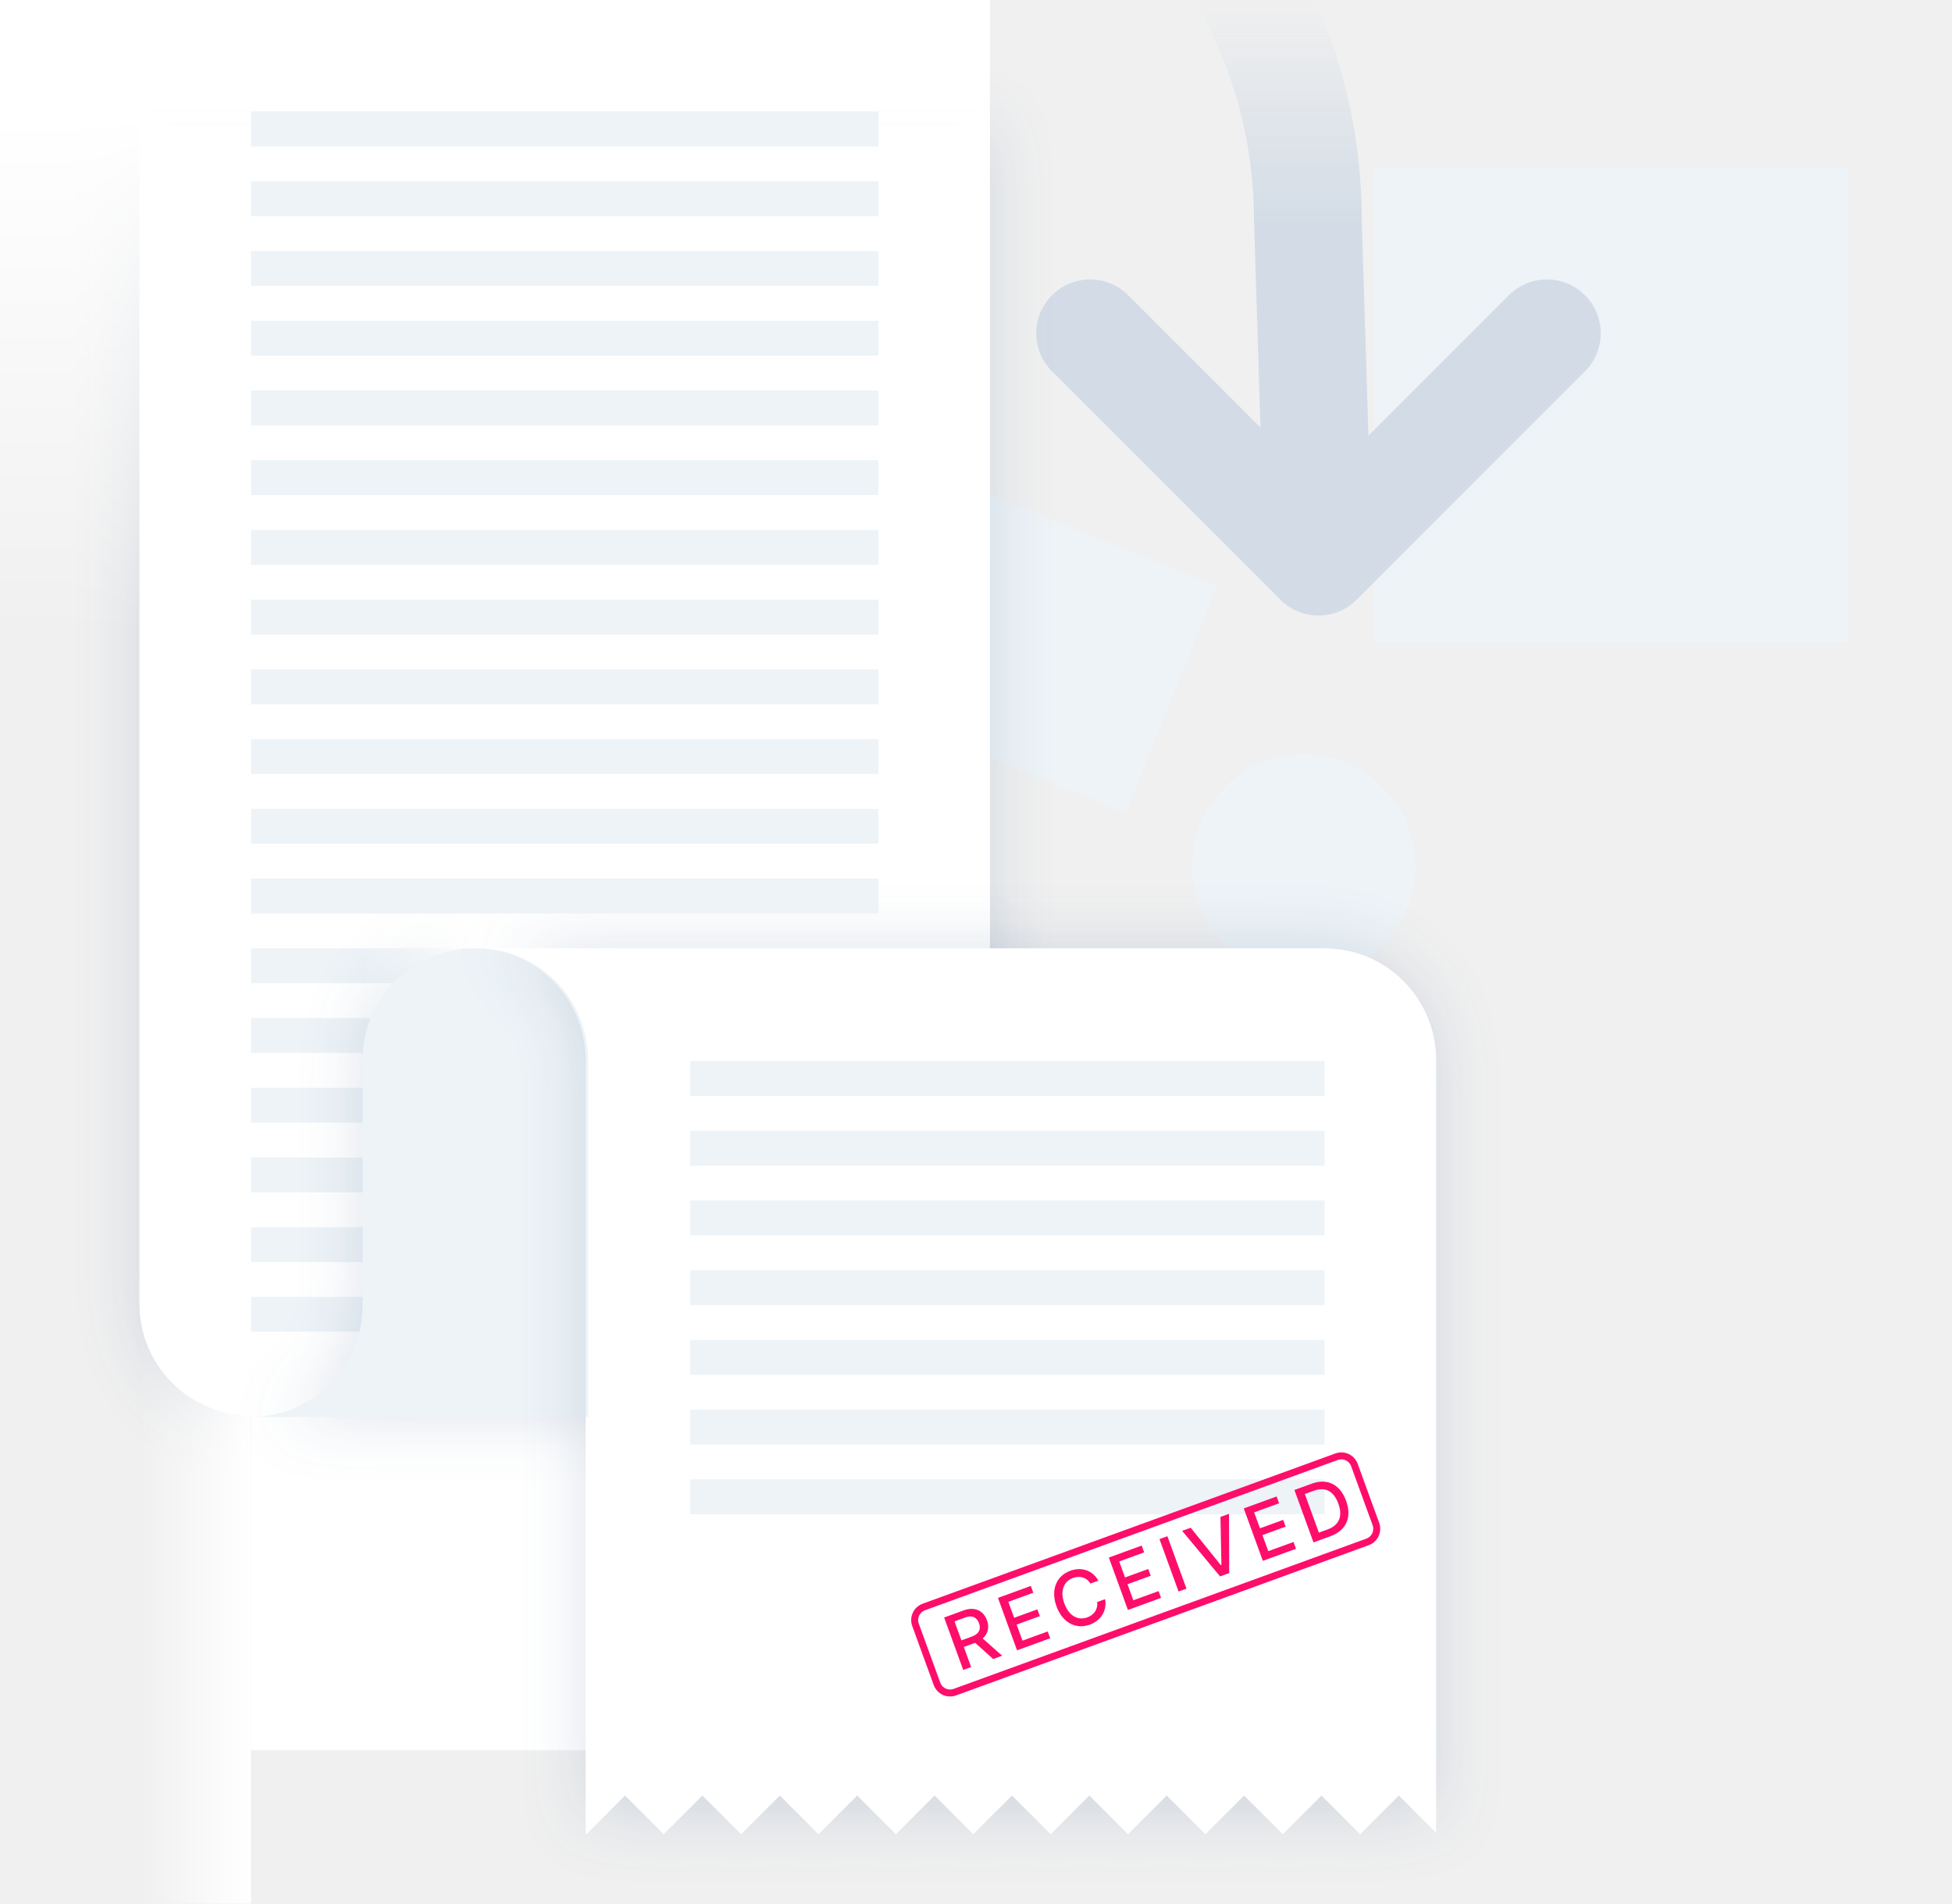
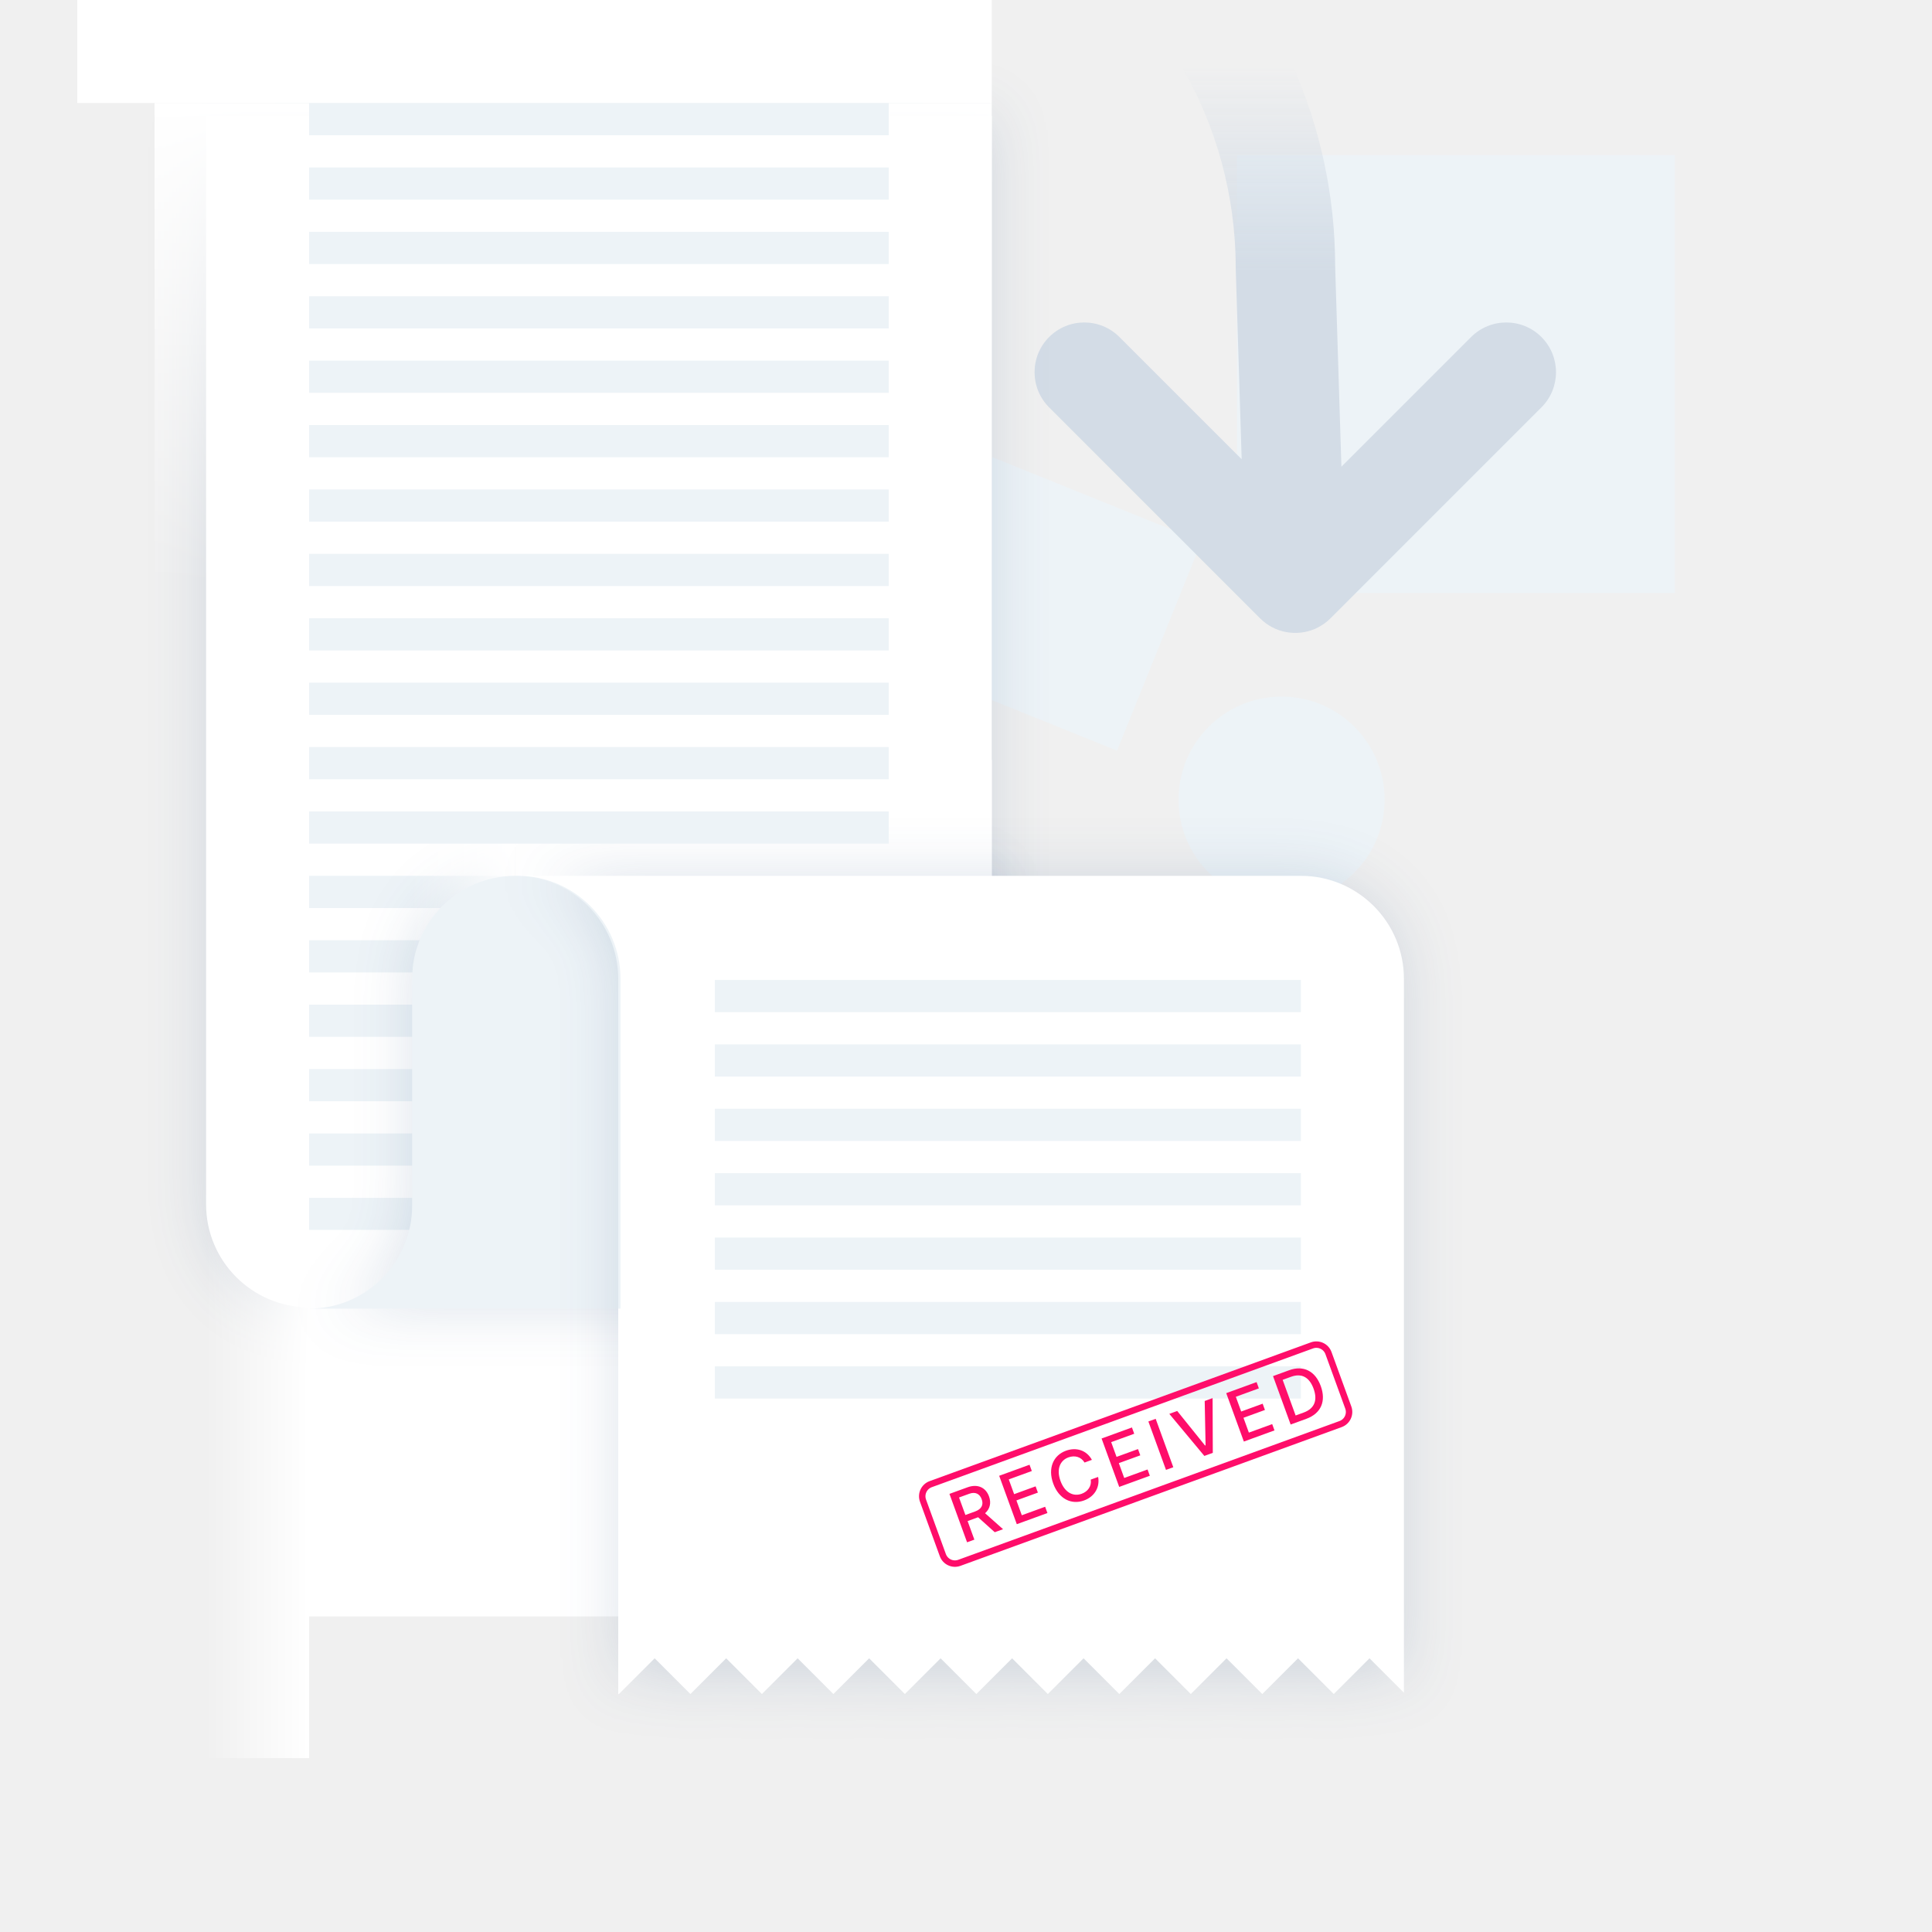
- <svg xmlns="http://www.w3.org/2000/svg" xmlns:xlink="http://www.w3.org/1999/xlink" width="280px" height="273px" viewBox="0 0 280 273" version="1.1">
+ <svg xmlns="http://www.w3.org/2000/svg" xmlns:xlink="http://www.w3.org/1999/xlink" width="300" height="300" viewBox="0 0 300 300">
  <defs>
-     <linearGradient x1="50%" y1="36.279%" x2="50%" y2="0%" id="linearGradient-1">
-       <stop stop-color="#D3DCE6" offset="0%" />
-       <stop stop-color="#D3DCE6" stop-opacity="0" offset="100%" />
+     <linearGradient id="step-03-a" x1="50%" x2="50%" y1="36.279%" y2="0%">
+       <stop offset="0%" stop-color="#D3DCE6" />
+       <stop offset="100%" stop-color="#D3DCE6" stop-opacity="0" />
    </linearGradient>
-     <path d="M0,0 L122,0 L122,185 L16,185 C7.163,185 1.082166e-15,177.837 0,169 L0,0 Z" id="path-2" />
-     <filter x="-11.1%" y="-7.3%" width="122.1%" height="114.6%" filterUnits="objectBoundingBox" id="filter-3">
-       <feOffset dx="0" dy="0" in="SourceAlpha" result="shadowOffsetOuter1" />
-       <feGaussianBlur stdDeviation="4.5" in="shadowOffsetOuter1" result="shadowBlurOuter1" />
-       <feColorMatrix values="0 0 0 0 0.106   0 0 0 0 0.267   0 0 0 0 0.475  0 0 0 0.15 0" type="matrix" in="shadowBlurOuter1" />
+     <path id="step-03-c" d="M0,0 L122,0 L122,185 L16,185 C7.163,185 1.082166e-15,177.837 0,169 L0,0 Z" />
+     <filter id="step-03-b" width="122.1%" height="114.6%" x="-11.1%" y="-7.3%" filterUnits="objectBoundingBox">
+       <feOffset in="SourceAlpha" result="shadowOffsetOuter1" />
+       <feGaussianBlur in="shadowOffsetOuter1" result="shadowBlurOuter1" stdDeviation="4.5" />
+       <feColorMatrix in="shadowBlurOuter1" values="0 0 0 0 0.106   0 0 0 0 0.267   0 0 0 0 0.475  0 0 0 0.15 0" />
    </filter>
-     <linearGradient x1="-1.11022302e-14%" y1="50%" x2="100%" y2="50%" id="linearGradient-4">
-       <stop stop-color="#FFFFFF" stop-opacity="0" offset="0%" />
-       <stop stop-color="#FFFFFF" offset="100%" />
+     <linearGradient id="step-03-d" x1="0%" y1="50%" y2="50%">
+       <stop offset="0%" stop-color="#FFF" stop-opacity="0" />
+       <stop offset="100%" stop-color="#FFF" />
    </linearGradient>
-     <path d="M16,185.206 C24.837,185.206 32,178.043 32,169.206 L32,141.031 L32,134 C32,125.163 39.163,118 48,118 L121.245,118 L121.245,185.206 L16,185.206 Z" id="path-5" />
-     <filter x="-12.8%" y="-20.1%" width="125.7%" height="140.2%" filterUnits="objectBoundingBox" id="filter-6">
-       <feOffset dx="0" dy="0" in="SourceAlpha" result="shadowOffsetOuter1" />
-       <feGaussianBlur stdDeviation="4.5" in="shadowOffsetOuter1" result="shadowBlurOuter1" />
-       <feColorMatrix values="0 0 0 0 0.106   0 0 0 0 0.267   0 0 0 0 0.475  0 0 0 0.15 0" type="matrix" in="shadowBlurOuter1" />
+     <path id="step-03-f" d="M16,185.206 C24.837,185.206 32,178.043 32,169.206 L32,141.031 L32,134 C32,125.163 39.163,118 48,118 L121.245,118 L121.245,185.206 L16,185.206 Z" />
+     <filter id="step-03-e" width="125.7%" height="140.2%" x="-12.8%" y="-20.1%" filterUnits="objectBoundingBox">
+       <feOffset in="SourceAlpha" result="shadowOffsetOuter1" />
+       <feGaussianBlur in="shadowOffsetOuter1" result="shadowBlurOuter1" stdDeviation="4.5" />
+       <feColorMatrix in="shadowBlurOuter1" values="0 0 0 0 0.106   0 0 0 0 0.267   0 0 0 0 0.475  0 0 0 0.15 0" />
    </filter>
-     <path d="M186,244.843 L180.657,239.5 L175.107,245.05 L169.557,239.5 L164.007,245.05 L158.457,239.5 L152.907,245.05 L147.357,239.5 L141.807,245.05 L136.257,239.5 L130.707,245.05 L125.157,239.5 L119.607,245.05 L114.057,239.5 L108.507,245.05 L102.957,239.5 L97.407,245.05 L91.857,239.5 L86.307,245.05 L80.757,239.5 L75.207,245.05 L69.657,239.5 L64.104,245.053 L64,245.053 L64,149.254 L64,134 C64,125.163 56.837,118 48,118 L32,118 L170,118 C178.837,118 186,125.163 186,134 L186,244.843 Z" id="path-7" />
-     <filter x="-2.9%" y="-10.6%" width="111.7%" height="121.3%" filterUnits="objectBoundingBox" id="filter-8">
-       <feOffset dx="0" dy="0" in="SourceAlpha" result="shadowOffsetOuter1" />
-       <feGaussianBlur stdDeviation="4.5" in="shadowOffsetOuter1" result="shadowBlurOuter1" />
-       <feColorMatrix values="0 0 0 0 0.106   0 0 0 0 0.267   0 0 0 0 0.475  0 0 0 0.15 0" type="matrix" in="shadowBlurOuter1" />
+     <path id="step-03-h" d="M186,244.843 L180.657,239.5 L175.107,245.05 L169.557,239.5 L164.007,245.05 L158.457,239.5 L152.907,245.05 L147.357,239.5 L141.807,245.05 L136.257,239.5 L130.707,245.05 L125.157,239.5 L119.607,245.05 L114.057,239.5 L108.507,245.05 L102.957,239.5 L97.407,245.05 L91.857,239.5 L86.307,245.05 L80.757,239.5 L75.207,245.05 L69.657,239.5 L64.104,245.053 L64,245.053 L64,149.254 L64,134 C64,125.163 56.837,118 48,118 L32,118 L170,118 C178.837,118 186,125.163 186,134 L186,244.843 Z" />
+     <filter id="step-03-g" width="111.7%" height="121.3%" x="-2.9%" y="-10.6%" filterUnits="objectBoundingBox">
+       <feOffset in="SourceAlpha" result="shadowOffsetOuter1" />
+       <feGaussianBlur in="shadowOffsetOuter1" result="shadowBlurOuter1" stdDeviation="4.5" />
+       <feColorMatrix in="shadowBlurOuter1" values="0 0 0 0 0.106   0 0 0 0 0.267   0 0 0 0 0.475  0 0 0 0.15 0" />
    </filter>
  </defs>
-   <g id="Landing-Page" stroke="none" stroke-width="1" fill="none" fill-rule="evenodd">
-     <g id="00.0-Landing" transform="translate(-201, -2620)">
-       <g id="Group-25" transform="translate(180, 2606)">
-         <g id="step-03" transform="translate(21, 14)">
-           <circle id="Oval" fill="#EDF3F7" cx="187" cy="124.167" r="16" />
-           <rect id="Rectangle-4" fill="#EDF3F7" x="197.083" y="24.083" width="68" height="68" />
-           <rect id="Rectangle-Copy" fill="#EDF3F7" transform="translate(151.7813, 93.78133) rotate(22) translate(-151.7813, -93.78133) " x="134.281" y="76.281" width="35" height="35" />
-           <path d="M171.292,1.42108547e-14 L188.654,1.42108547e-14 C192.99,9.742 195.327,20.42 195.324,31.416 L196.293,62.475 L216.433,42.335 C219.449,39.319 224.338,39.319 227.354,42.335 C230.369,45.351 230.369,50.24 227.354,53.256 L194.603,86.006 C193.93,86.682 193.132,87.235 192.245,87.627 L192.149,87.668 C189.337,88.861 185.962,88.311 183.67,86.018 L150.907,53.256 C147.892,50.24 147.892,45.351 150.907,42.335 C153.923,39.319 158.813,39.319 161.828,42.335 L180.806,61.312 L179.883,31.654 C179.884,20.288 176.831,9.405 171.292,1.42108547e-14 Z" id="Combined-Shape-2" fill="url(#linearGradient-1)" />
-           <g id="Group-17">
-             <g id="Group-13" transform="translate(20, 18)">
-               <g id="Rectangle">
-                 <use fill="black" fill-opacity="1" filter="url(#filter-3)" xlink:href="#path-2" />
-                 <use fill="#FFFFFF" fill-rule="evenodd" xlink:href="#path-2" />
-               </g>
-               <g id="Group-18" transform="translate(16, 118)" fill="#EDF3F7">
-                 <rect id="Rectangle-Copy-29" x="0" y="0" width="91" height="5" />
-                 <rect id="Rectangle-Copy-30" x="0" y="10" width="91" height="5" />
-                 <rect id="Rectangle-Copy-31" x="0" y="20" width="91" height="5" />
-                 <rect id="Rectangle-Copy-32" x="0" y="30" width="91" height="5" />
-                 <rect id="Rectangle-Copy-33" x="0" y="40" width="91" height="5" />
-                 <rect id="Rectangle-Copy-34" x="0" y="50" width="91" height="5" />
-                 <rect id="Rectangle-Copy-35" x="0" y="60" width="91" height="5" />
-               </g>
-               <rect id="Rectangle" fill="url(#linearGradient-4)" x="0" y="173" width="16" height="82" />
-               <rect id="Rectangle-Copy-5" fill="#FFFFFF" x="16" y="173" width="92" height="60" />
-               <g id="Rectangle-Copy-3">
-                 <use fill="black" fill-opacity="1" filter="url(#filter-6)" xlink:href="#path-5" />
-                 <use fill="#FFFFFF" fill-rule="evenodd" xlink:href="#path-5" />
-               </g>
-               <rect id="Rectangle" fill="url(#linearGradient-4)" x="32" y="100" width="16" height="82" />
-               <rect id="Rectangle-Copy-5" fill="#FFFFFF" x="48" y="100" width="74" height="60" />
-               <g id="Rectangle-Copy-16">
-                 <use fill="black" fill-opacity="1" filter="url(#filter-8)" xlink:href="#path-7" />
-                 <use fill="#FFFFFF" fill-rule="evenodd" xlink:href="#path-7" />
-               </g>
-             </g>
-             <rect id="Rectangle" fill="url(#linearGradient-4)" transform="translate(71, 53.5) scale(1, -1) rotate(90) translate(-71, -53.5) " x="33.5" y="-17.5" width="75" height="142" />
-             <rect id="Rectangle-Copy-17" fill="#FFFFFF" transform="translate(71, 8) scale(1, -1) rotate(90) translate(-71, -8) " x="63" y="-63" width="16" height="142" />
-             <g id="Group-18" transform="translate(36, 16)" fill="#EDF3F7">
-               <rect id="Rectangle" x="0" y="0" width="90" height="5" />
-               <rect id="Rectangle-Copy-18" x="0" y="10" width="90" height="5" />
-               <rect id="Rectangle-Copy-19" x="0" y="20" width="90" height="5" />
-               <rect id="Rectangle-Copy-20" x="0" y="30" width="90" height="5" />
-               <rect id="Rectangle-Copy-21" x="0" y="40" width="90" height="5" />
-               <rect id="Rectangle-Copy-22" x="0" y="50" width="90" height="5" />
-               <rect id="Rectangle-Copy-23" x="0" y="60" width="90" height="5" />
-               <rect id="Rectangle-Copy-24" x="0" y="70" width="90" height="5" />
-               <rect id="Rectangle-Copy-25" x="0" y="80" width="90" height="5" />
-               <rect id="Rectangle-Copy-26" x="0" y="90" width="90" height="5" />
-               <rect id="Rectangle-Copy-27" x="0" y="100" width="90" height="5" />
-               <rect id="Rectangle-Copy-28" x="0" y="110" width="90" height="5" />
-             </g>
-           </g>
-           <path d="M36,203.206 C44.837,203.206 52,196.043 52,187.206 L52,159.031 L52,152 C52,143.163 59.163,136 68,136 L68.351,136 C77.187,136 84.351,143.163 84.351,152 L84.351,203.206 L36,203.206 Z" id="Rectangle-Copy-3" fill="#EDF3F7" style="mix-blend-mode: multiply;" />
-           <g id="Group-19" transform="translate(99, 152)" fill="#EDF3F7">
-             <rect id="Rectangle-Copy-29" x="0" y="0.167" width="91" height="5" />
-             <rect id="Rectangle-Copy-30" x="0" y="10.167" width="91" height="5" />
-             <rect id="Rectangle-Copy-31" x="0" y="20.167" width="91" height="5" />
-             <rect id="Rectangle-Copy-32" x="0" y="30.167" width="91" height="5" />
-             <rect id="Rectangle-Copy-33" x="0" y="40.167" width="91" height="5" />
-             <rect id="Rectangle-Copy-34" x="0" y="50.167" width="91" height="5" />
-             <rect id="Rectangle-Copy-35" x="0" y="60.167" width="91" height="5" />
-           </g>
-           <g id="Group-21" transform="translate(164.3437, 225.7935) rotate(-20) translate(-164.3437, -225.7935) translate(130.3437, 218.7935)">
-             <path d="M4.718,10.914 L4.718,2.914 L7.698,2.914 C9.378,2.914 10.358,3.906 10.358,5.39 C10.358,6.421 9.862,7.25 8.89,7.632 L10.663,10.914 L9.292,10.914 L7.659,7.847 L5.925,7.847 L5.925,10.914 L4.718,10.914 Z M5.925,6.843 L7.534,6.843 C8.628,6.843 9.14,6.293 9.14,5.41 C9.14,4.496 8.601,3.949 7.624,3.949 L5.925,3.949 L5.925,6.843 Z M12.935,10.914 L12.935,2.914 L17.951,2.914 L17.951,3.953 L14.142,3.953 L14.142,6.39 L17.689,6.39 L17.689,7.425 L14.142,7.425 L14.142,9.875 L17.997,9.875 L17.997,10.914 L12.935,10.914 Z M27.312,5.515 L26.094,5.515 C25.894,4.48 25.039,3.906 24.019,3.906 C22.64,3.906 21.609,4.972 21.609,6.914 C21.609,8.871 22.644,9.921 24.015,9.921 C25.027,9.921 25.887,9.359 26.094,8.336 L27.312,8.339 C27.051,9.921 25.765,11.023 24.008,11.023 C21.93,11.023 20.41,9.472 20.41,6.914 C20.41,4.355 21.937,2.804 24.008,2.804 C25.699,2.804 27.039,3.804 27.312,5.515 Z M29.858,10.914 L29.858,2.914 L34.873,2.914 L34.873,3.953 L31.065,3.953 L31.065,6.39 L34.612,6.39 L34.612,7.425 L31.065,7.425 L31.065,9.875 L34.92,9.875 L34.92,10.914 L29.858,10.914 Z M38.797,2.914 L38.797,10.914 L37.59,10.914 L37.59,2.914 L38.797,2.914 Z M42.355,2.914 L44.581,9.429 L44.671,9.429 L46.897,2.914 L48.202,2.914 L45.323,10.914 L43.929,10.914 L41.05,2.914 L42.355,2.914 Z M50.455,10.914 L50.455,2.914 L55.47,2.914 L55.47,3.953 L51.662,3.953 L51.662,6.39 L55.208,6.39 L55.208,7.425 L51.662,7.425 L51.662,9.875 L55.517,9.875 L55.517,10.914 L50.455,10.914 Z M60.777,10.914 L58.187,10.914 L58.187,2.914 L60.859,2.914 C63.215,2.914 64.625,4.414 64.625,6.902 C64.625,9.402 63.215,10.914 60.777,10.914 Z M59.394,9.859 L60.711,9.859 C62.535,9.859 63.437,8.796 63.437,6.902 C63.437,5.015 62.535,3.968 60.785,3.968 L59.394,3.968 L59.394,9.859 Z" id="RECEIVED" fill="#FF0D6A" />
-             <rect id="Rectangle" stroke="#FF0D6A" x="0.5" y="0.5" width="67" height="13" rx="2" />
-           </g>
-         </g>
+   <g fill="none" fill-rule="evenodd" transform="translate(12)">
+     <circle cx="187" cy="124.167" r="16" fill="#EDF3F7" />
+     <rect width="68" height="68" x="180.083" y="24.083" fill="#EDF3F7" />
+     <rect width="35" height="35" x="134.281" y="76.281" fill="#EDF3F7" transform="rotate(22 151.781 93.781)" />
+     <path fill="url(#step-03-a)" d="M171.292,10 L188.654,10 C192.99,19.742 195.327,30.42 195.324,41.416 L196.293,72.475 L216.433,52.335 C219.449,49.319 224.338,49.319 227.354,52.335 C230.369,55.351 230.369,60.24 227.354,63.256 L194.603,96.006 C193.93,96.682 193.132,97.235 192.245,97.627 L192.149,97.668 C189.337,98.861 185.962,98.311 183.67,96.018 L150.907,63.256 C147.892,60.24 147.892,55.351 150.907,52.335 C153.923,49.319 158.813,49.319 161.828,52.335 L180.806,71.312 L179.883,41.654 C179.884,30.288 176.831,19.405 171.292,10 Z" />
+     <g transform="translate(20 18)">
+       <use fill="#000" filter="url(#step-03-b)" xlink:href="#step-03-c" />
+       <use fill="#FFF" xlink:href="#step-03-c" />
+       <g fill="#EDF3F7" transform="translate(16 118)">
+         <rect width="91" height="5" />
+         <rect width="91" height="5" y="10" />
+         <rect width="91" height="5" y="20" />
+         <rect width="91" height="5" y="30" />
+         <rect width="91" height="5" y="40" />
+         <rect width="91" height="5" y="50" />
+         <rect width="91" height="5" y="60" />
      </g>
+       <rect width="16" height="82" y="173" fill="url(#step-03-d)" />
+       <rect width="92" height="60" x="16" y="173" fill="#FFF" />
+       <use fill="#000" filter="url(#step-03-e)" xlink:href="#step-03-f" />
+       <use fill="#FFF" xlink:href="#step-03-f" />
+       <rect width="16" height="82" x="32" y="100" fill="url(#step-03-d)" />
+       <rect width="74" height="60" x="48" y="100" fill="#FFF" />
+       <use fill="#000" filter="url(#step-03-g)" xlink:href="#step-03-h" />
+       <use fill="#FFF" xlink:href="#step-03-h" />
+     </g>
+     <rect width="75" height="130" x="39.5" y="-11.5" fill="url(#step-03-d)" transform="matrix(0 -1 -1 0 130.5 130.5)" />
+     <rect width="16" height="142" x="63" y="-63" fill="#FFF" transform="matrix(0 -1 -1 0 79 79)" />
+     <g fill="#EDF3F7" transform="translate(36 16)">
+       <rect width="90" height="5" />
+       <rect width="90" height="5" y="10" />
+       <rect width="90" height="5" y="20" />
+       <rect width="90" height="5" y="30" />
+       <rect width="90" height="5" y="40" />
+       <rect width="90" height="5" y="50" />
+       <rect width="90" height="5" y="60" />
+       <rect width="90" height="5" y="70" />
+       <rect width="90" height="5" y="80" />
+       <rect width="90" height="5" y="90" />
+       <rect width="90" height="5" y="100" />
+       <rect width="90" height="5" y="110" />
+     </g>
+     <path fill="#EDF3F7" d="M36,203.206 C44.837,203.206 52,196.043 52,187.206 L52,159.031 L52,152 C52,143.163 59.163,136 68,136 L68.351,136 C77.187,136 84.351,143.163 84.351,152 L84.351,203.206 L36,203.206 Z" style="mix-blend-mode:multiply" />
+     <g fill="#EDF3F7" transform="translate(99 152)">
+       <rect width="91" height="5" y=".167" />
+       <rect width="91" height="5" y="10.167" />
+       <rect width="91" height="5" y="20.167" />
+       <rect width="91" height="5" y="30.167" />
+       <rect width="91" height="5" y="40.167" />
+       <rect width="91" height="5" y="50.167" />
+       <rect width="91" height="5" y="60.167" />
+     </g>
+     <g transform="rotate(-20 719.592 -253.211)">
+       <path fill="#FF0D6A" d="M4.718,10.914 L4.718,2.914 L7.698,2.914 C9.378,2.914 10.358,3.906 10.358,5.39 C10.358,6.421 9.862,7.25 8.89,7.632 L10.663,10.914 L9.292,10.914 L7.659,7.847 L5.925,7.847 L5.925,10.914 L4.718,10.914 Z M5.925,6.843 L7.534,6.843 C8.628,6.843 9.14,6.293 9.14,5.41 C9.14,4.496 8.601,3.949 7.624,3.949 L5.925,3.949 L5.925,6.843 Z M12.935,10.914 L12.935,2.914 L17.951,2.914 L17.951,3.953 L14.142,3.953 L14.142,6.39 L17.689,6.39 L17.689,7.425 L14.142,7.425 L14.142,9.875 L17.997,9.875 L17.997,10.914 L12.935,10.914 Z M27.312,5.515 L26.094,5.515 C25.894,4.48 25.039,3.906 24.019,3.906 C22.64,3.906 21.609,4.972 21.609,6.914 C21.609,8.871 22.644,9.921 24.015,9.921 C25.027,9.921 25.887,9.359 26.094,8.336 L27.312,8.339 C27.051,9.921 25.765,11.023 24.008,11.023 C21.93,11.023 20.41,9.472 20.41,6.914 C20.41,4.355 21.937,2.804 24.008,2.804 C25.699,2.804 27.039,3.804 27.312,5.515 Z M29.858,10.914 L29.858,2.914 L34.873,2.914 L34.873,3.953 L31.065,3.953 L31.065,6.39 L34.612,6.39 L34.612,7.425 L31.065,7.425 L31.065,9.875 L34.92,9.875 L34.92,10.914 L29.858,10.914 Z M38.797,2.914 L38.797,10.914 L37.59,10.914 L37.59,2.914 L38.797,2.914 Z M42.355,2.914 L44.581,9.429 L44.671,9.429 L46.897,2.914 L48.202,2.914 L45.323,10.914 L43.929,10.914 L41.05,2.914 L42.355,2.914 Z M50.455,10.914 L50.455,2.914 L55.47,2.914 L55.47,3.953 L51.662,3.953 L51.662,6.39 L55.208,6.39 L55.208,7.425 L51.662,7.425 L51.662,9.875 L55.517,9.875 L55.517,10.914 L50.455,10.914 Z M60.777,10.914 L58.187,10.914 L58.187,2.914 L60.859,2.914 C63.215,2.914 64.625,4.414 64.625,6.902 C64.625,9.402 63.215,10.914 60.777,10.914 Z M59.394,9.859 L60.711,9.859 C62.535,9.859 63.437,8.796 63.437,6.902 C63.437,5.015 62.535,3.968 60.785,3.968 L59.394,3.968 L59.394,9.859 Z" />
+       <rect width="67" height="13" x=".5" y=".5" stroke="#FF0D6A" rx="2" />
    </g>
  </g>
</svg>
